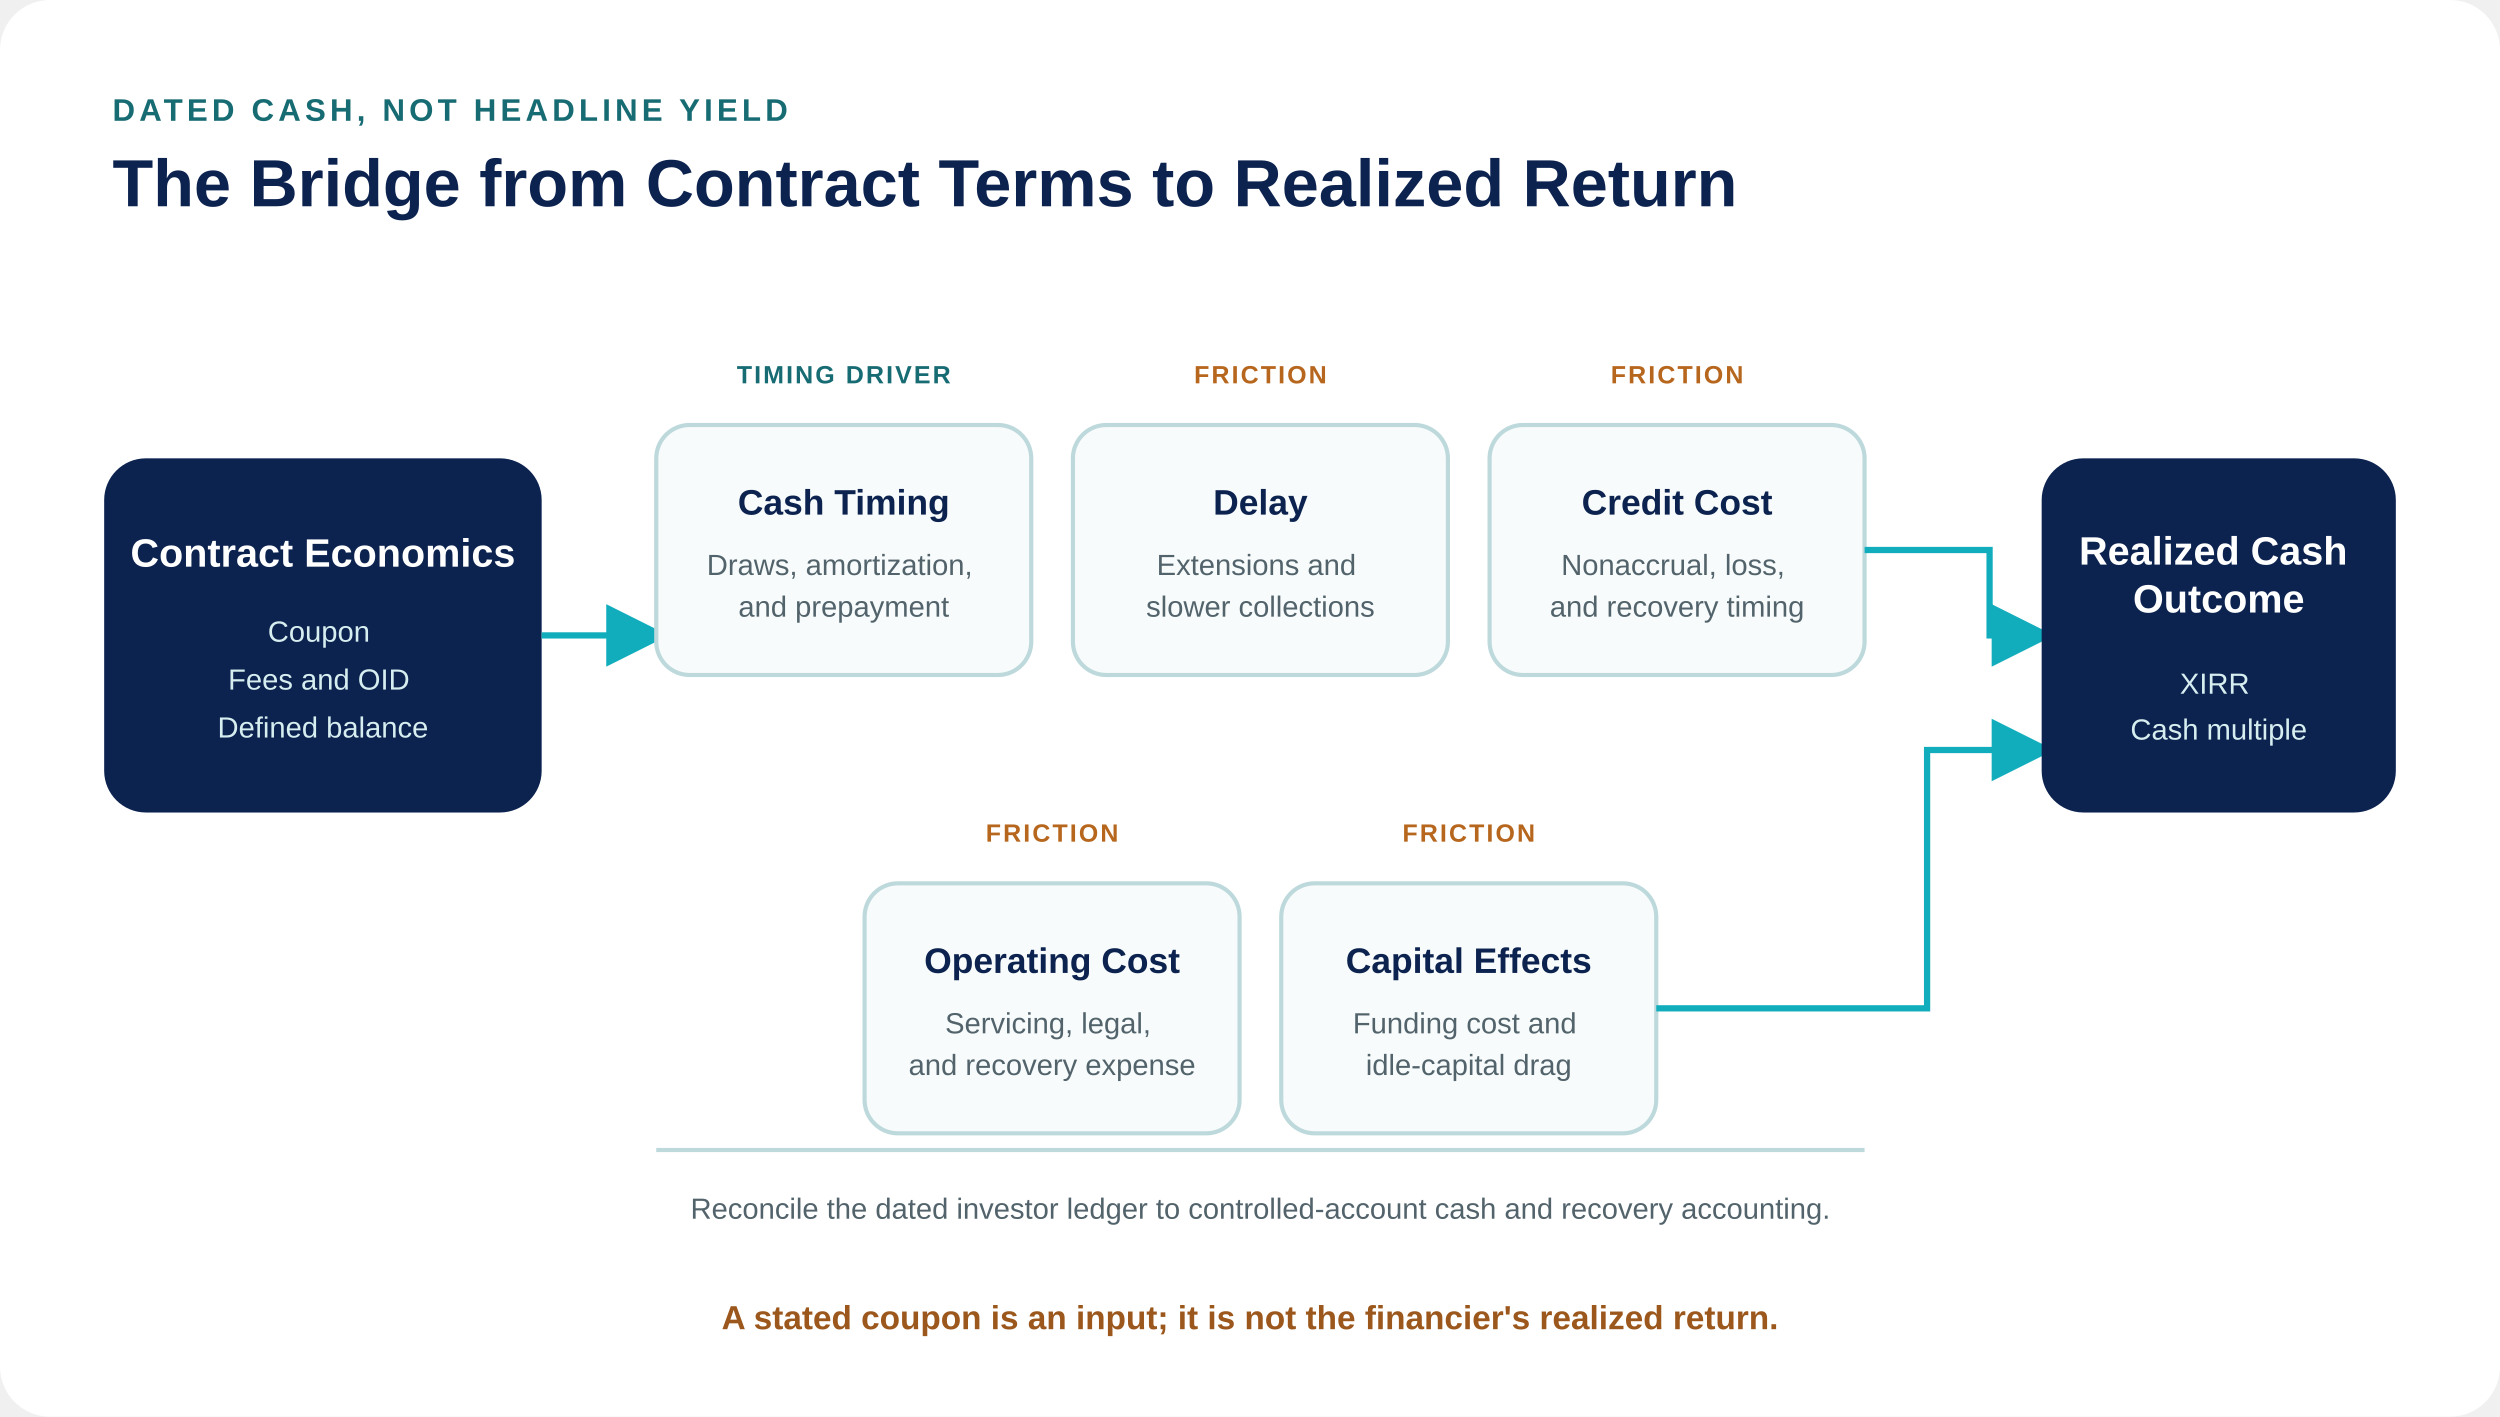
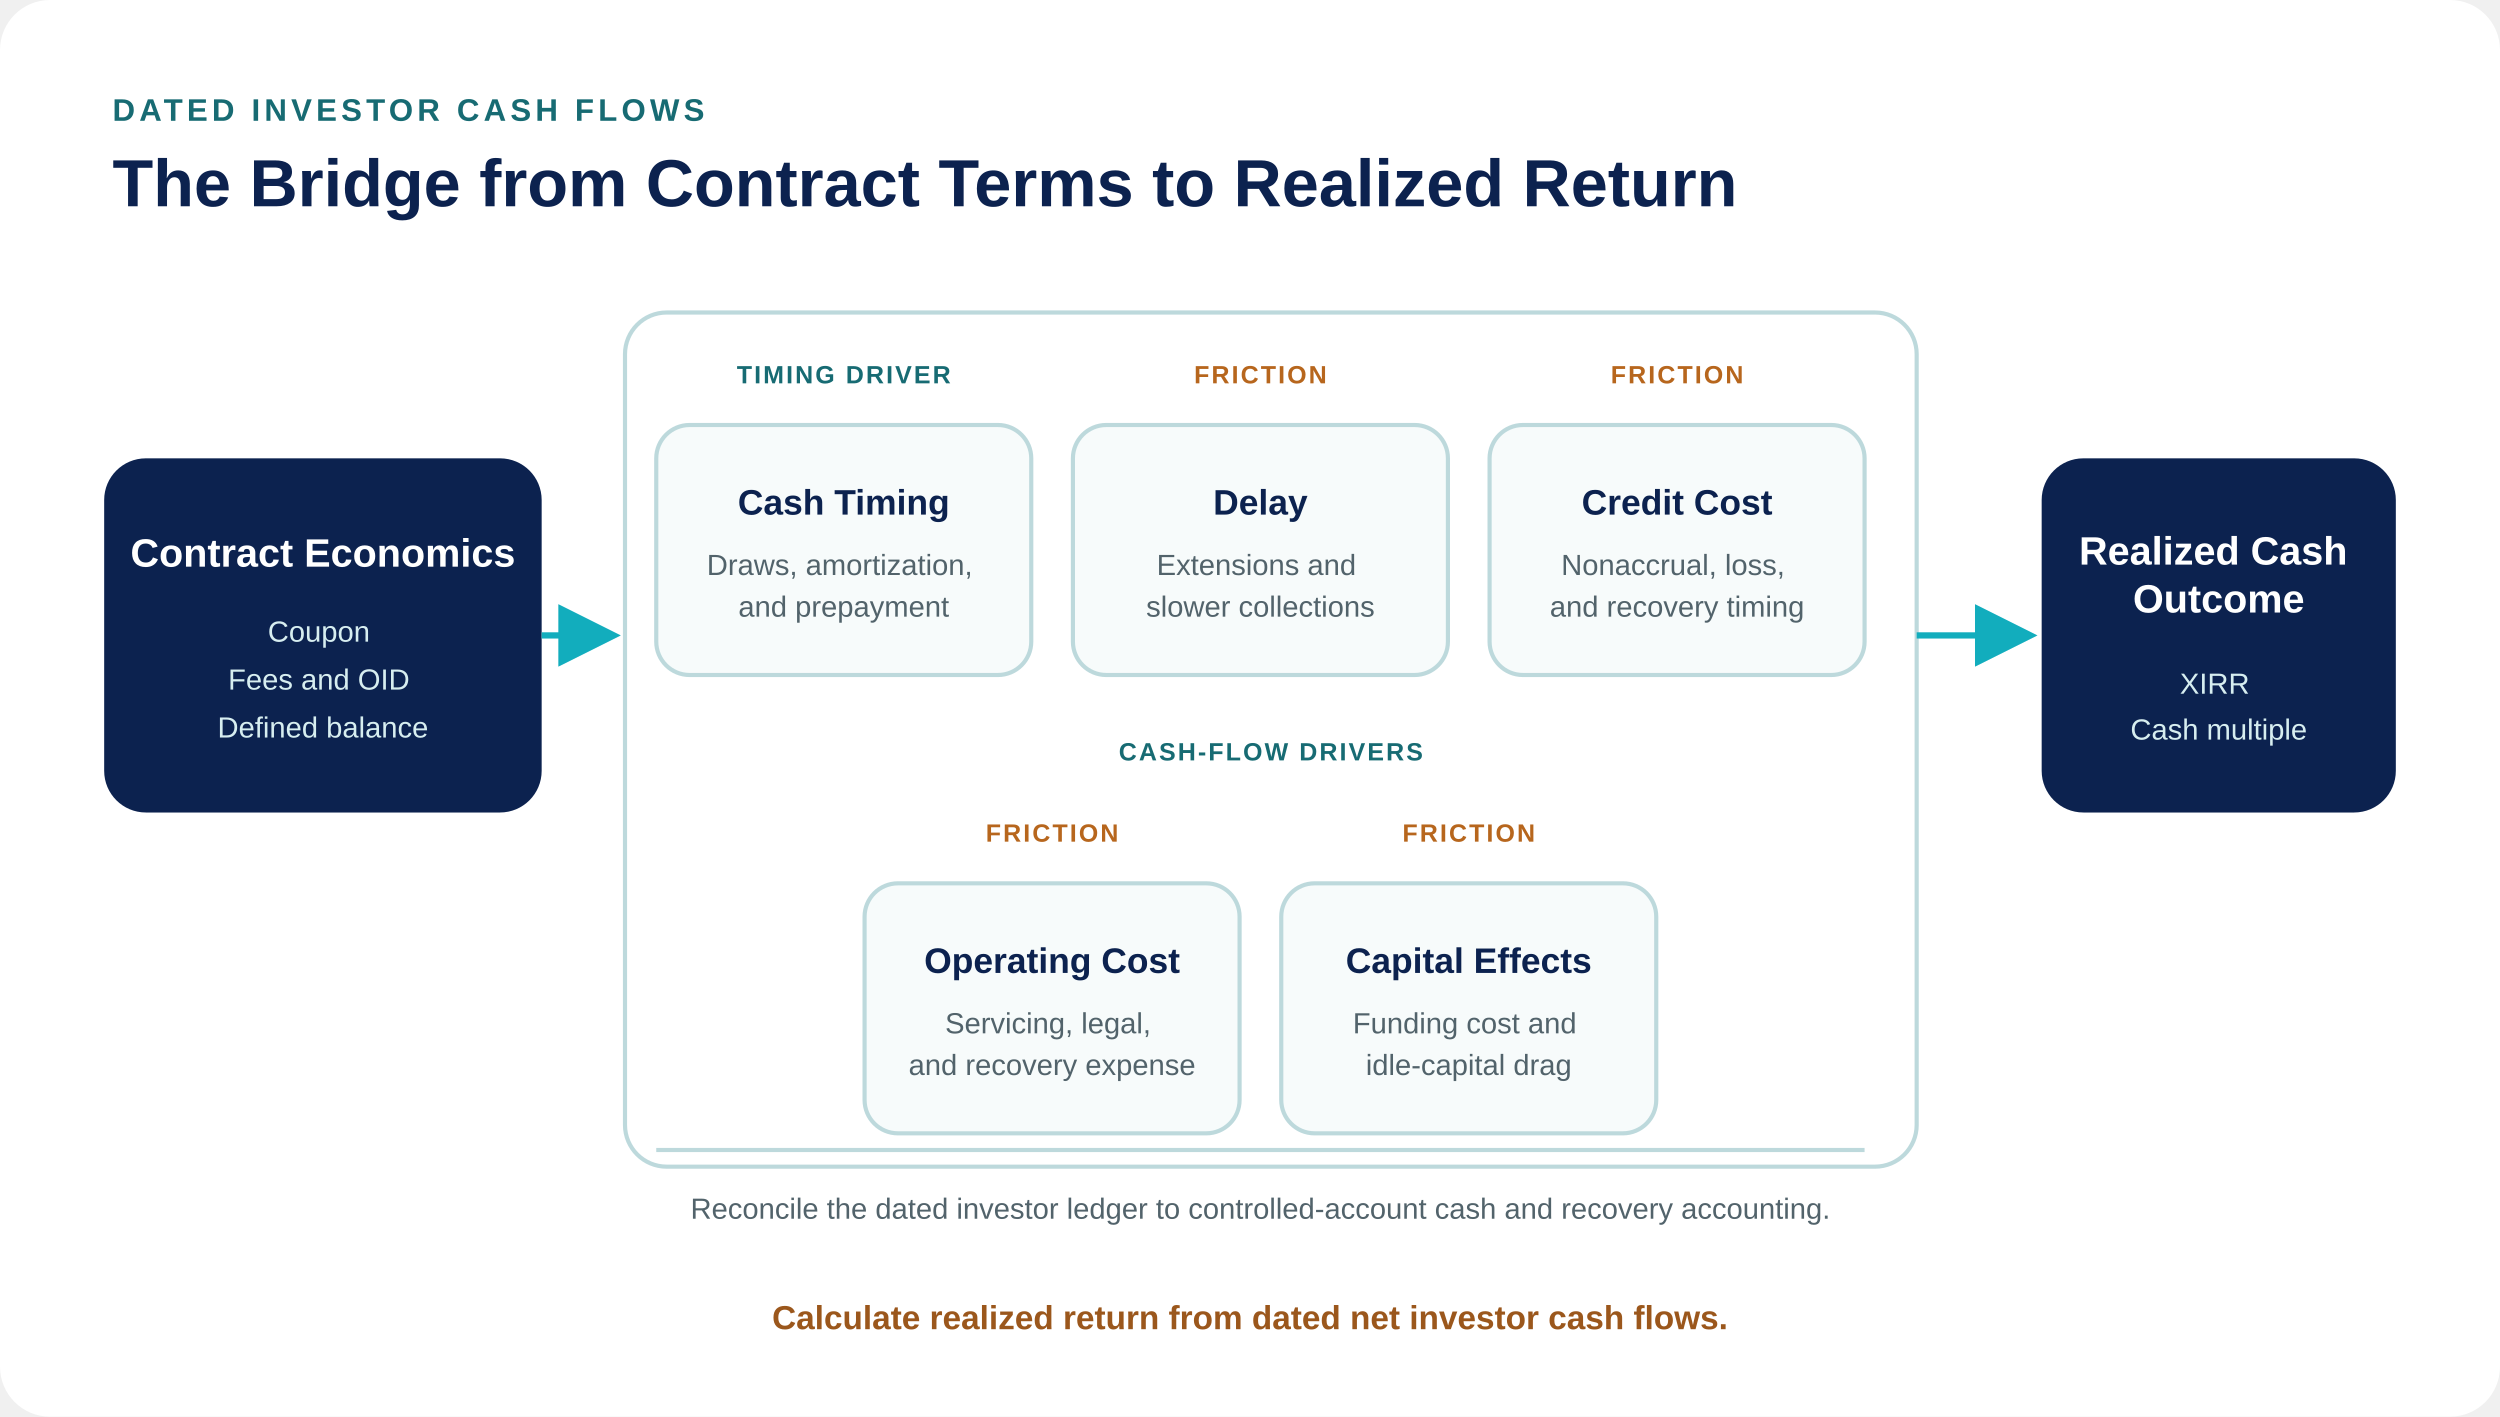
<svg xmlns="http://www.w3.org/2000/svg" width="1200" height="680" viewBox="0 0 1200 680" role="img" aria-labelledby="return-title return-desc">
  <defs>
    <marker id="return-arrow" markerWidth="10" markerHeight="10" refX="8" refY="5" orient="auto">
      <path d="M0 0 10 5 0 10z" fill="#12adbd" />
    </marker>
    <style>.bg{fill:#fff}.eyebrow{font:700 15px Aptos,Segoe UI,Arial,sans-serif;letter-spacing:2px;fill:#176b73}.title{font:750 32px Aptos,Segoe UI,Arial,sans-serif;fill:#0c224f}.box{fill:#f7fbfb;stroke:#bdd9dc;stroke-width:2}.dark{fill:#0c224f}.label{font:750 17px Aptos,Segoe UI,Arial,sans-serif;fill:#0c224f;text-anchor:middle}.detail{font:400 14px Aptos,Segoe UI,Arial,sans-serif;fill:#52636b;text-anchor:middle}.white{font:750 19px Aptos,Segoe UI,Arial,sans-serif;fill:#fff;text-anchor:middle}.whitesub{font:400 14px Aptos,Segoe UI,Arial,sans-serif;fill:#d7eef0;text-anchor:middle}.arrow{fill:none;stroke:#12adbd;stroke-width:3;marker-end:url(#return-arrow)}.driver{font:750 12px Aptos,Segoe UI,Arial,sans-serif;letter-spacing:1px;fill:#176b73;text-anchor:middle}.friction{font:750 12px Aptos,Segoe UI,Arial,sans-serif;letter-spacing:1px;fill:#b7661d;text-anchor:middle}.note{font:700 16px Aptos,Segoe UI,Arial,sans-serif;fill:#9b571c;text-anchor:middle}</style>
  </defs>
  <rect class="bg" width="1200" height="680" rx="24" />
-   <text class="eyebrow" x="54" y="58">DATED CASH, NOT HEADLINE YIELD</text>
+   <text class="eyebrow" x="54" y="58">DATED INVESTOR CASH FLOWS</text>
  <text class="title" x="54" y="99">The Bridge from Contract Terms to Realized Return</text>
+   <rect x="300" y="150" width="620" height="410" rx="20" fill="none" stroke="#bdd9dc" stroke-width="2" />
+   <text class="driver" x="610" y="365">CASH-FLOW DRIVERS</text>
  <g transform="translate(50 220)">
    <rect class="dark" width="210" height="170" rx="20" />
    <text class="white" x="105" y="52">Contract Economics</text>
    <text class="whitesub" x="105" y="88">
      <tspan x="105">Coupon</tspan>
      <tspan x="105" dy="23">Fees and OID</tspan>
      <tspan x="105" dy="23">Defined balance</tspan>
    </text>
  </g>
-   <path class="arrow" d="M260 305H315" />
+   <path class="arrow" d="M260 305H292" />
  <g transform="translate(315 160)">
    <text class="driver" x="90" y="24">TIMING DRIVER</text>
    <rect class="box" y="44" width="180" height="120" rx="16" />
    <text class="label" x="90" y="87">Cash Timing</text>
    <text class="detail" x="90" y="116">
      <tspan x="90">Draws, amortization,</tspan>
      <tspan x="90" dy="20">and prepayment</tspan>
    </text>
  </g>
  <g transform="translate(515 160)">
    <text class="friction" x="90" y="24">FRICTION</text>
    <rect class="box" y="44" width="180" height="120" rx="16" />
    <text class="label" x="90" y="87">Delay</text>
    <text class="detail" x="90" y="116">
      <tspan x="90">Extensions and</tspan>
      <tspan x="90" dy="20">slower collections</tspan>
    </text>
  </g>
  <g transform="translate(715 160)">
    <text class="friction" x="90" y="24">FRICTION</text>
    <rect class="box" y="44" width="180" height="120" rx="16" />
    <text class="label" x="90" y="87">Credit Cost</text>
    <text class="detail" x="90" y="116">
      <tspan x="90">Nonaccrual, loss,</tspan>
      <tspan x="90" dy="20">and recovery timing</tspan>
    </text>
  </g>
  <g transform="translate(415 380)">
    <text class="friction" x="90" y="24">FRICTION</text>
    <rect class="box" y="44" width="180" height="120" rx="16" />
    <text class="label" x="90" y="87">Operating Cost</text>
    <text class="detail" x="90" y="116">
      <tspan x="90">Servicing, legal,</tspan>
      <tspan x="90" dy="20">and recovery expense</tspan>
    </text>
  </g>
  <g transform="translate(615 380)">
    <text class="friction" x="90" y="24">FRICTION</text>
    <rect class="box" y="44" width="180" height="120" rx="16" />
    <text class="label" x="90" y="87">Capital Effects</text>
    <text class="detail" x="90" y="116">
      <tspan x="90">Funding cost and</tspan>
      <tspan x="90" dy="20">idle-capital drag</tspan>
    </text>
  </g>
-   <path class="arrow" d="M895 264H955V305H980" />
-   <path class="arrow" d="M795 484H925V360H980" />
+   <path class="arrow" d="M920 305H972" />
  <g transform="translate(980 220)">
    <rect class="dark" width="170" height="170" rx="20" />
    <text class="white" x="85" y="51">
      <tspan x="85">Realized Cash</tspan>
      <tspan x="85" dy="23">Outcome</tspan>
    </text>
    <text class="whitesub" x="85" y="113">
      <tspan x="85">XIRR</tspan>
      <tspan x="85" dy="22">Cash multiple</tspan>
    </text>
  </g>
  <path d="M315 552H895" stroke="#bdd9dc" stroke-width="2" />
  <text class="detail" x="605" y="585">Reconcile the dated investor ledger to controlled-account cash and recovery accounting.</text>
-   <text class="note" x="600" y="638">A stated coupon is an input; it is not the financier's realized return.</text>
+   <text class="note" x="600" y="638">Calculate realized return from dated net investor cash flows.</text>
</svg>
